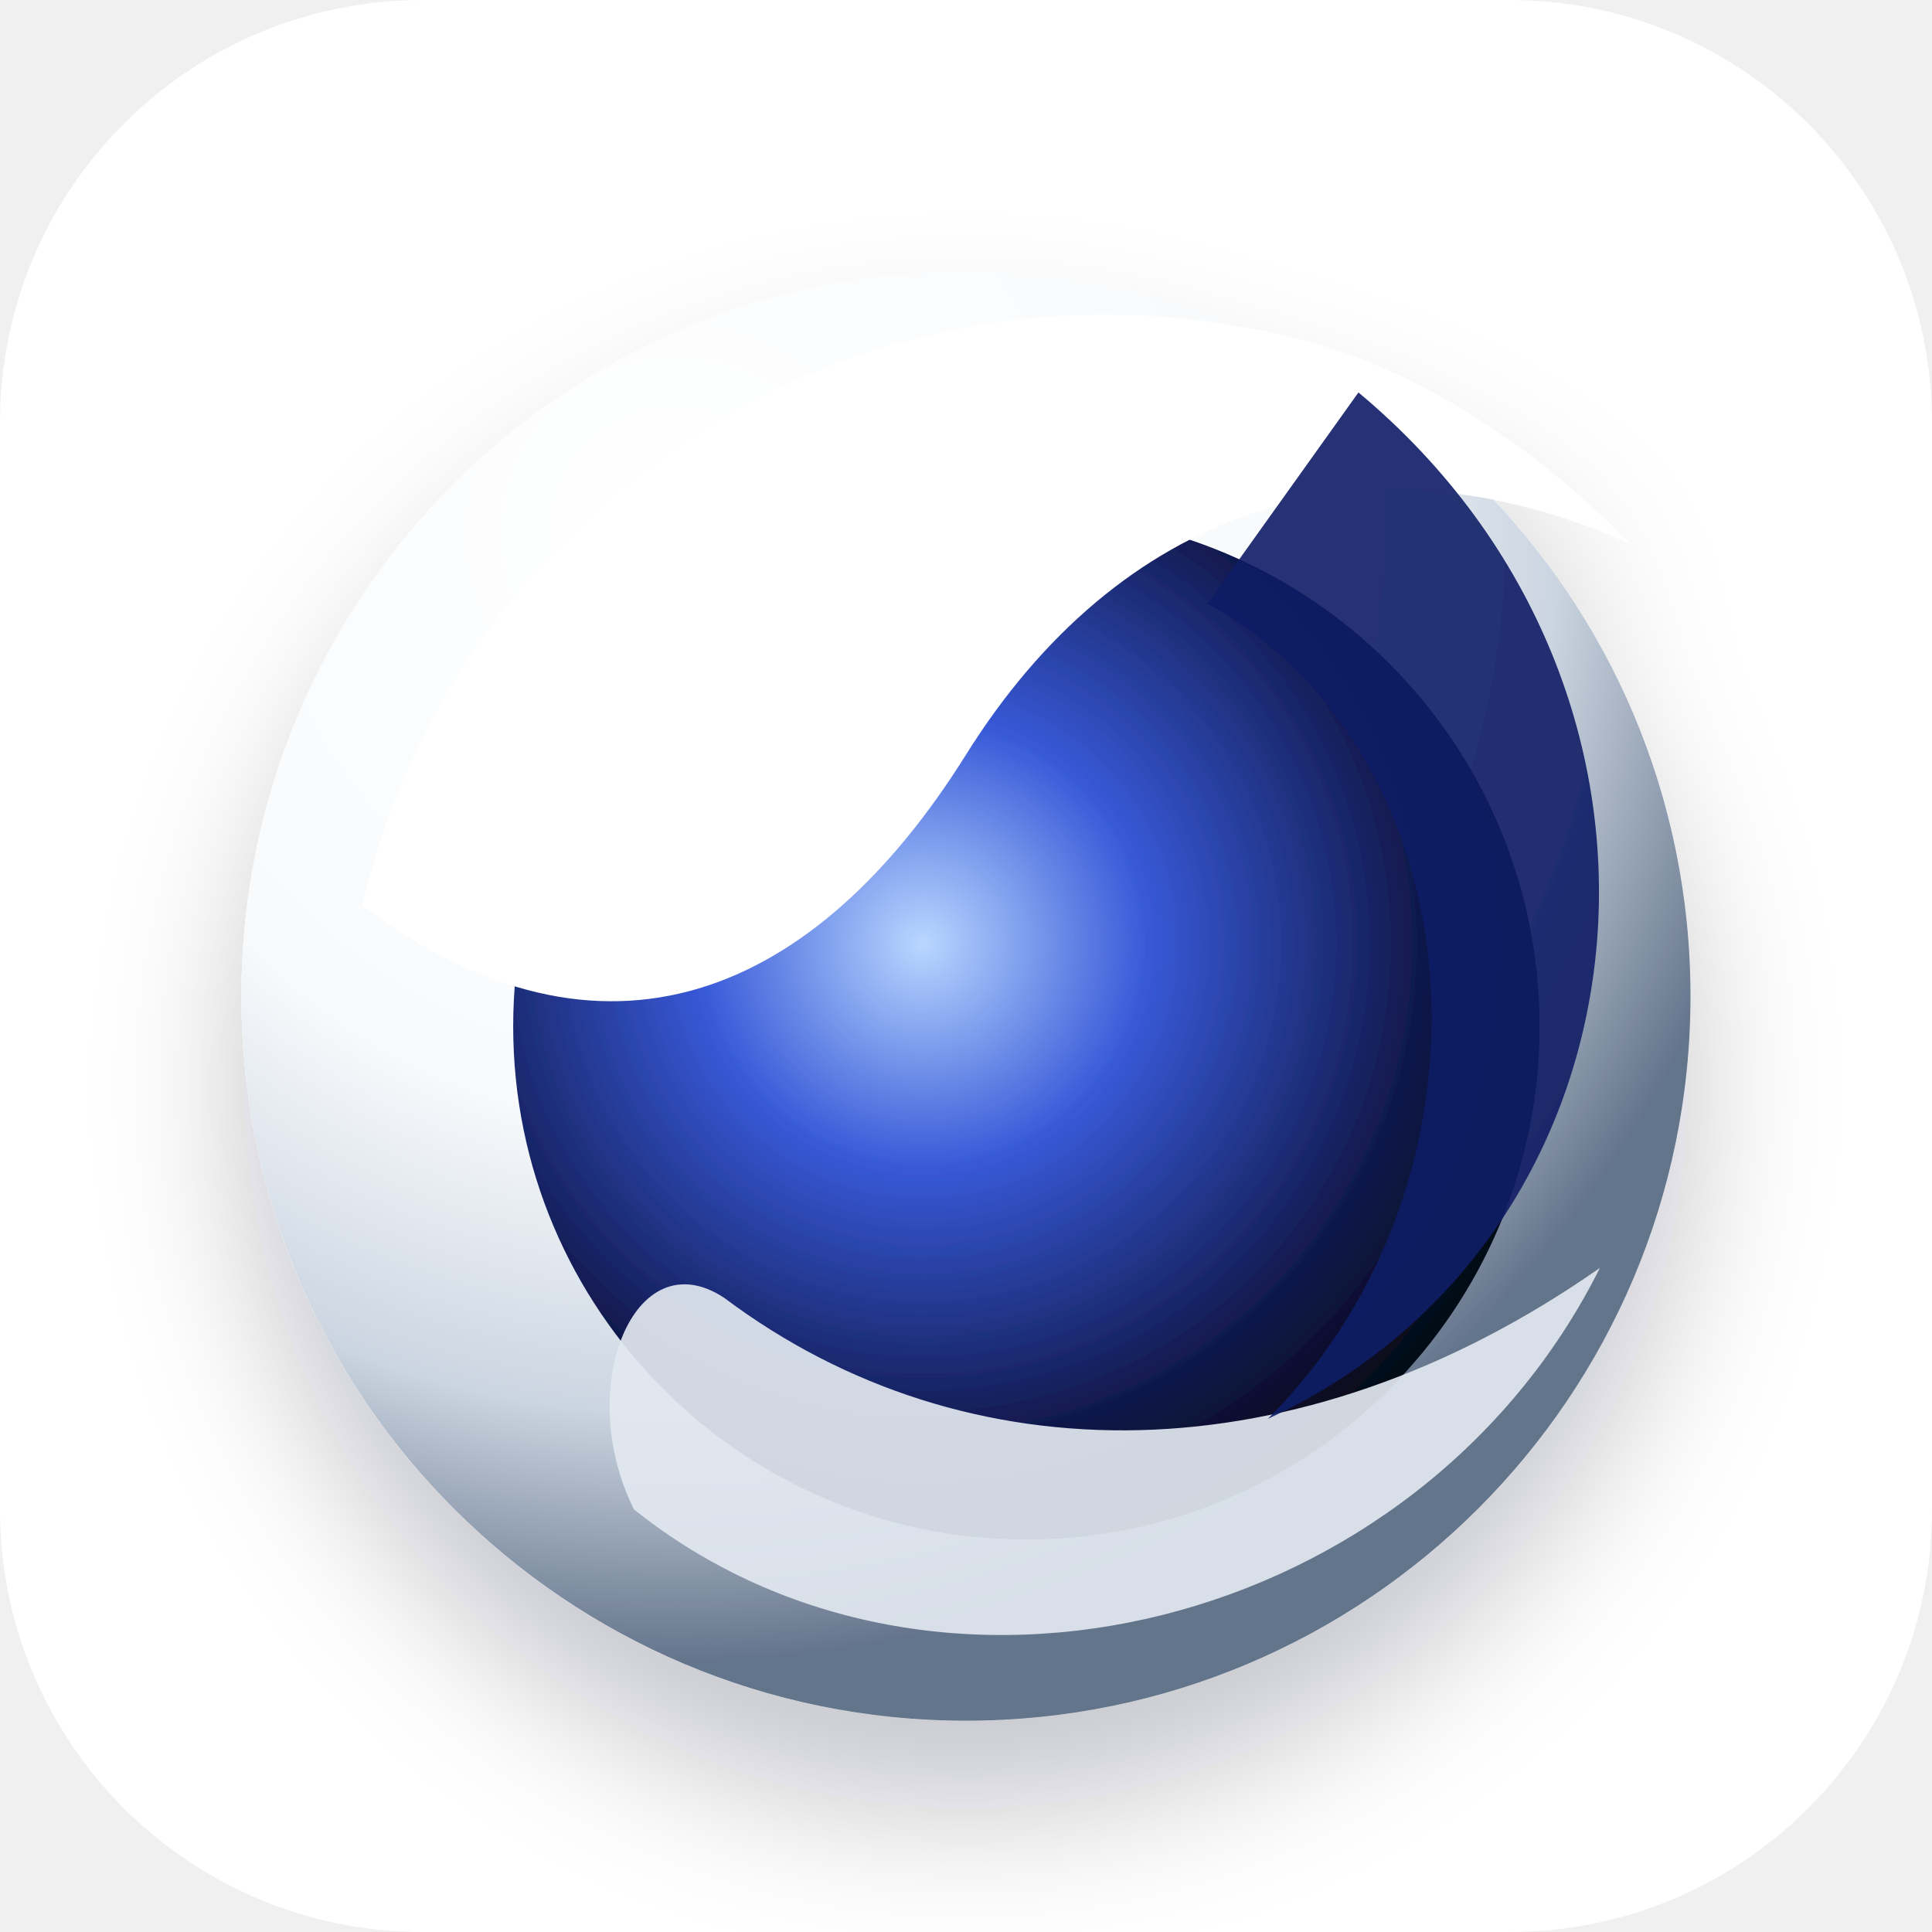
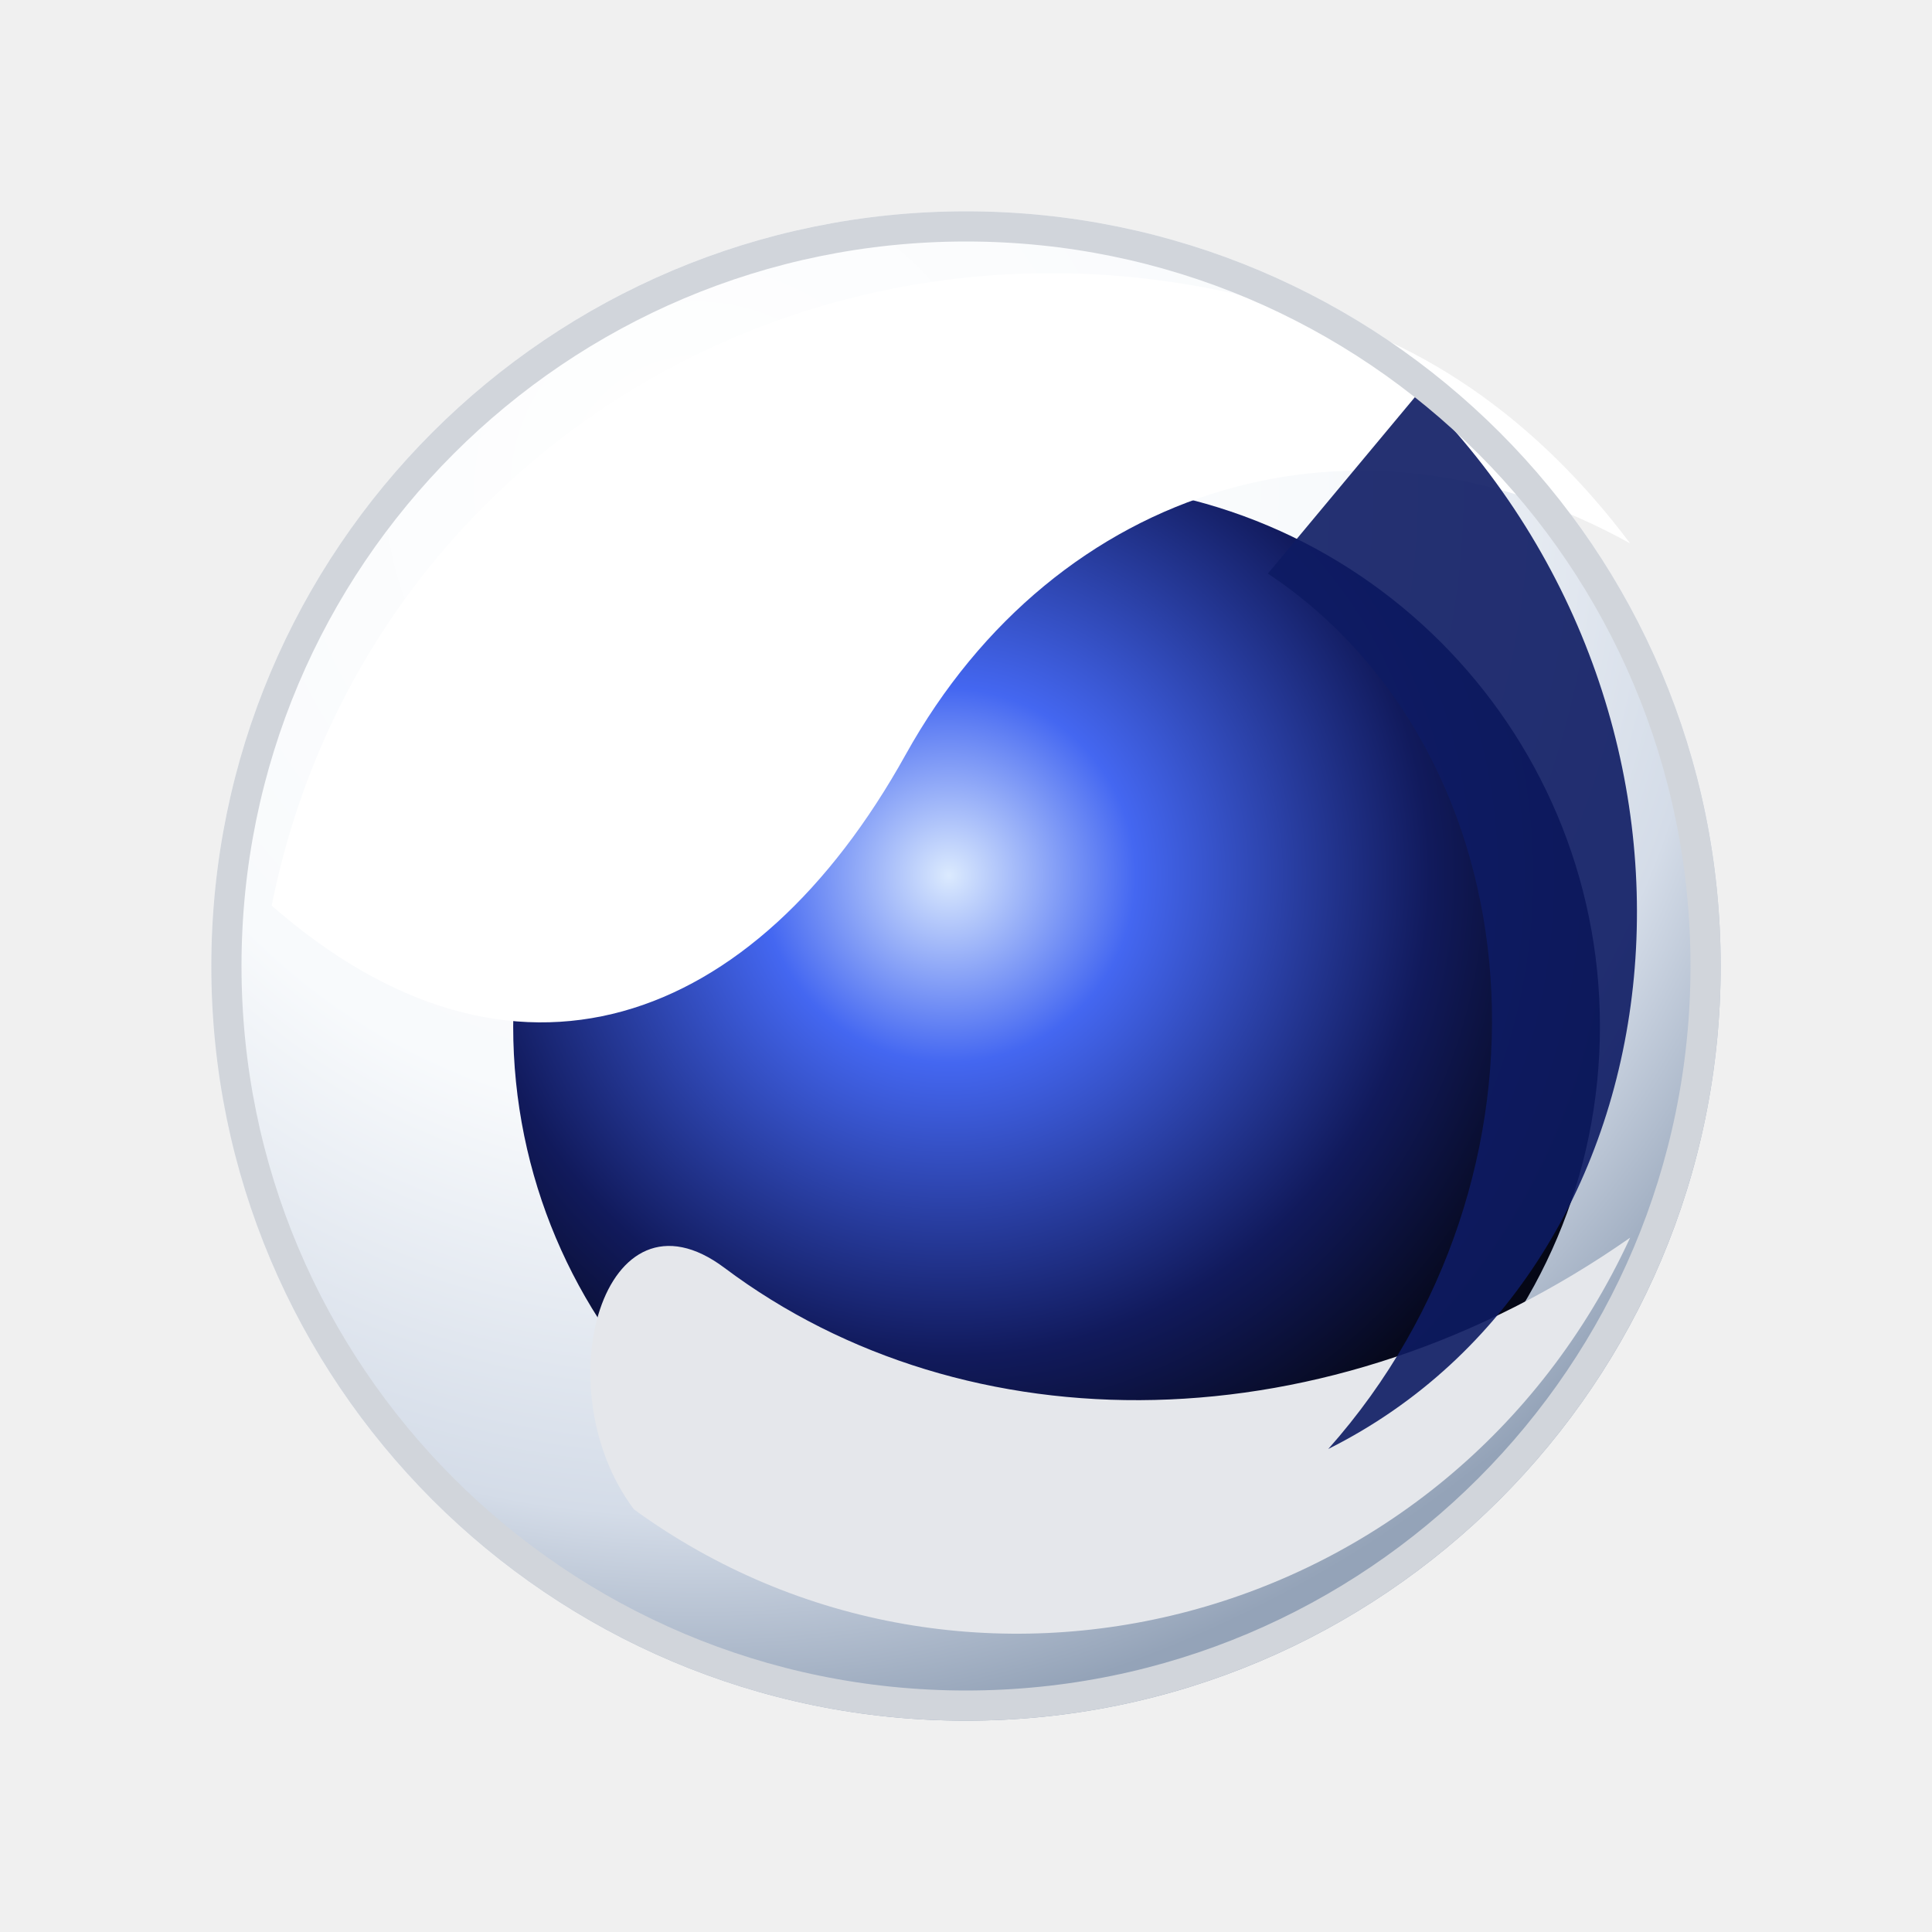
<svg xmlns="http://www.w3.org/2000/svg" viewBox="0 0 64 64" role="img" aria-label="Cinema 4D">
  <defs>
-     <radialGradient id="blueCore" cx="40%" cy="42%" r="62%">
-       <stop offset="0" stop-color="#b9d7ff" />
-       <stop offset="0.35" stop-color="#3859d8" />
-       <stop offset="0.78" stop-color="#10184a" />
+     <radialGradient id="c4dBlue" cx="40%" cy="36%" r="62%">
+       <stop offset="0" stop-color="#dbeafe" />
+       <stop offset="0.28" stop-color="#4467f1" />
+       <stop offset="0.72" stop-color="#111a5c" />
      <stop offset="1" stop-color="#050716" />
    </radialGradient>
-     <radialGradient id="silverShell" cx="30%" cy="18%" r="78%">
+     <radialGradient id="c4dShell" cx="32%" cy="18%" r="84%">
      <stop offset="0" stop-color="#ffffff" />
-       <stop offset="0.52" stop-color="#f8fafc" />
-       <stop offset="0.78" stop-color="#cbd5e1" />
-       <stop offset="1" stop-color="#64748b" />
+       <stop offset="0.5" stop-color="#f8fafc" />
+       <stop offset="0.82" stop-color="#d4dce8" />
+       <stop offset="1" stop-color="#94a3b8" />
    </radialGradient>
-     <filter id="softShadow" x="-20%" y="-20%" width="140%" height="140%">
-       <feDropShadow dx="0" dy="3" stdDeviation="2.4" flood-color="#0f172a" flood-opacity=".22" />
-     </filter>
  </defs>
-   <rect width="64" height="64" rx="14" fill="#ffffff" />
-   <g filter="url(#softShadow)">
-     <circle cx="32" cy="33" r="24" fill="url(#silverShell)" />
-     <circle cx="34" cy="34" r="17" fill="url(#blueCore)" />
-     <path d="M12 30c3-13 16-22 30-19 5 1 9 4 12 7-9-4-17-1-22 7-5 8-12 11-20 5Z" fill="#ffffff" />
-     <path d="M21 50c10 8 26 4 32-8-10 7-21 7-29 1-3-2-5 3-3 7Z" fill="#e2e8f0" opacity=".92" />
-     <path d="M40 20c9 5 10 19 2 27 13-6 15-24 3-34l-5 7Z" fill="#0f1d65" opacity=".9" />
-   </g>
+   <circle cx="32" cy="32" r="25" fill="url(#c4dShell)" />
+   <circle cx="35" cy="34" r="18" fill="url(#c4dBlue)" />
+   <path d="M9 30c3-15 18-24 33-20 5 1 9 4 12 8-9-5-19-2-24 7-5 9-13 12-21 5Z" fill="#ffffff" />
+   <path d="M21 50c11 8 27 4 33-9-10 7-22 7-30 1-4-3-6 4-3 8Z" fill="#e5e7eb" />
+   <path d="M42 19c9 6 10 20 2 29 12-6 14-24 3-35l-5 6Z" fill="#0d1b63" opacity=".9" />
+   <circle cx="32" cy="32" r="24.5" fill="none" stroke="#d1d5db" stroke-width="1" />
</svg>
